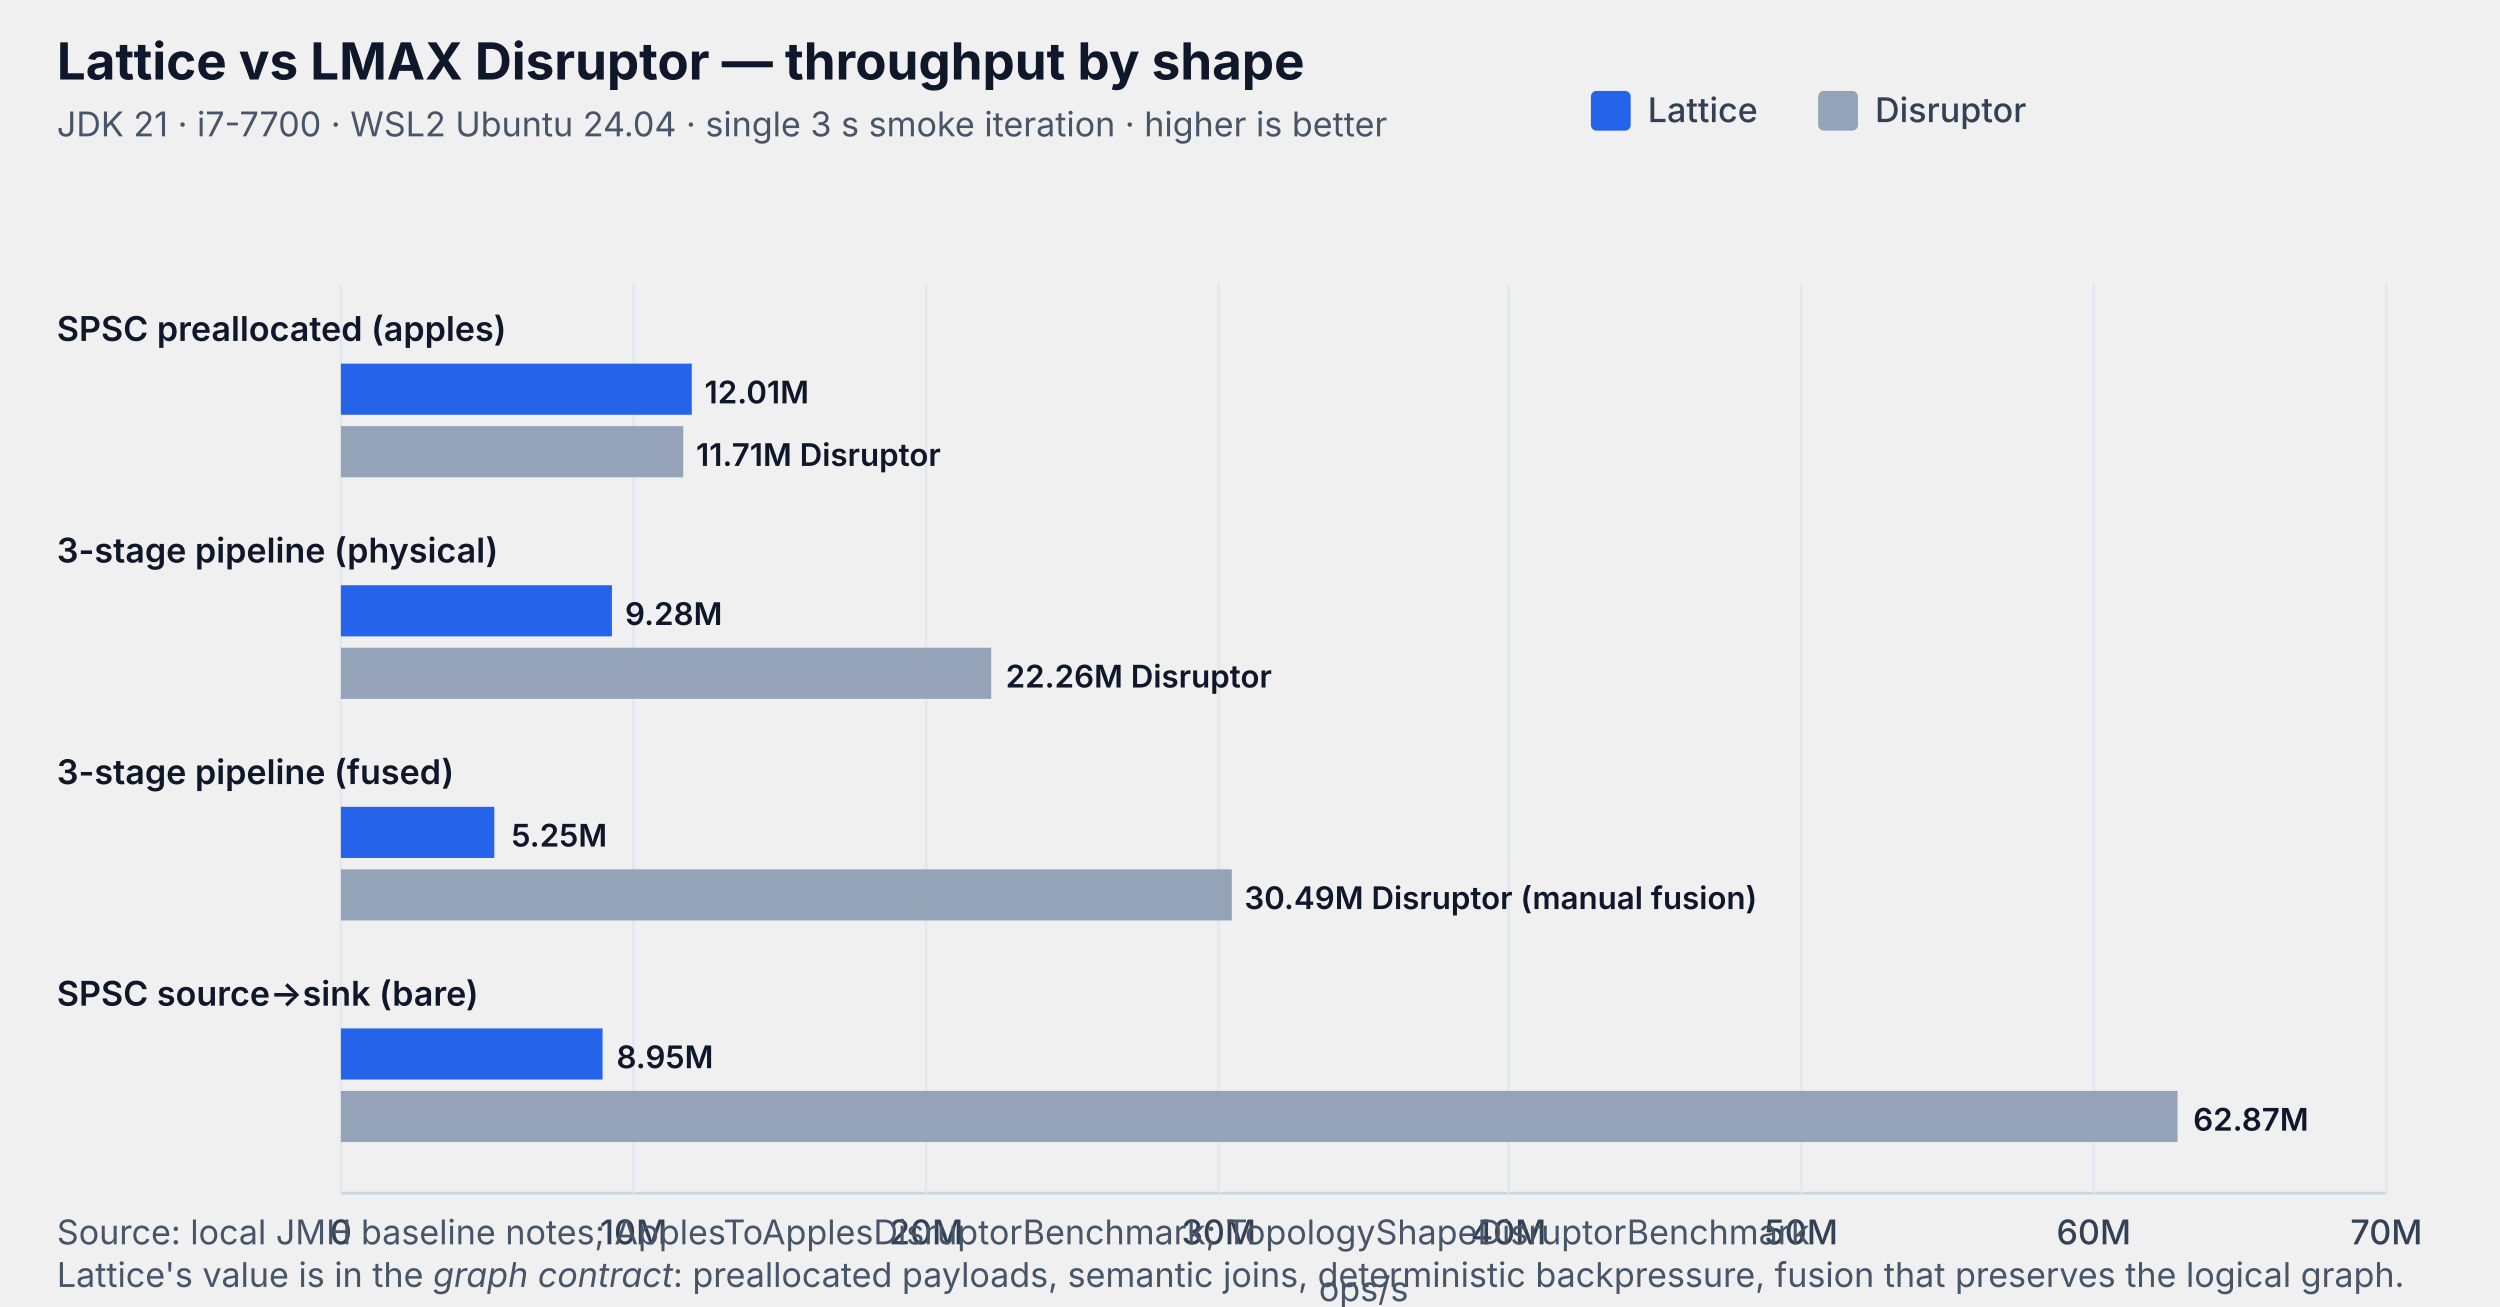
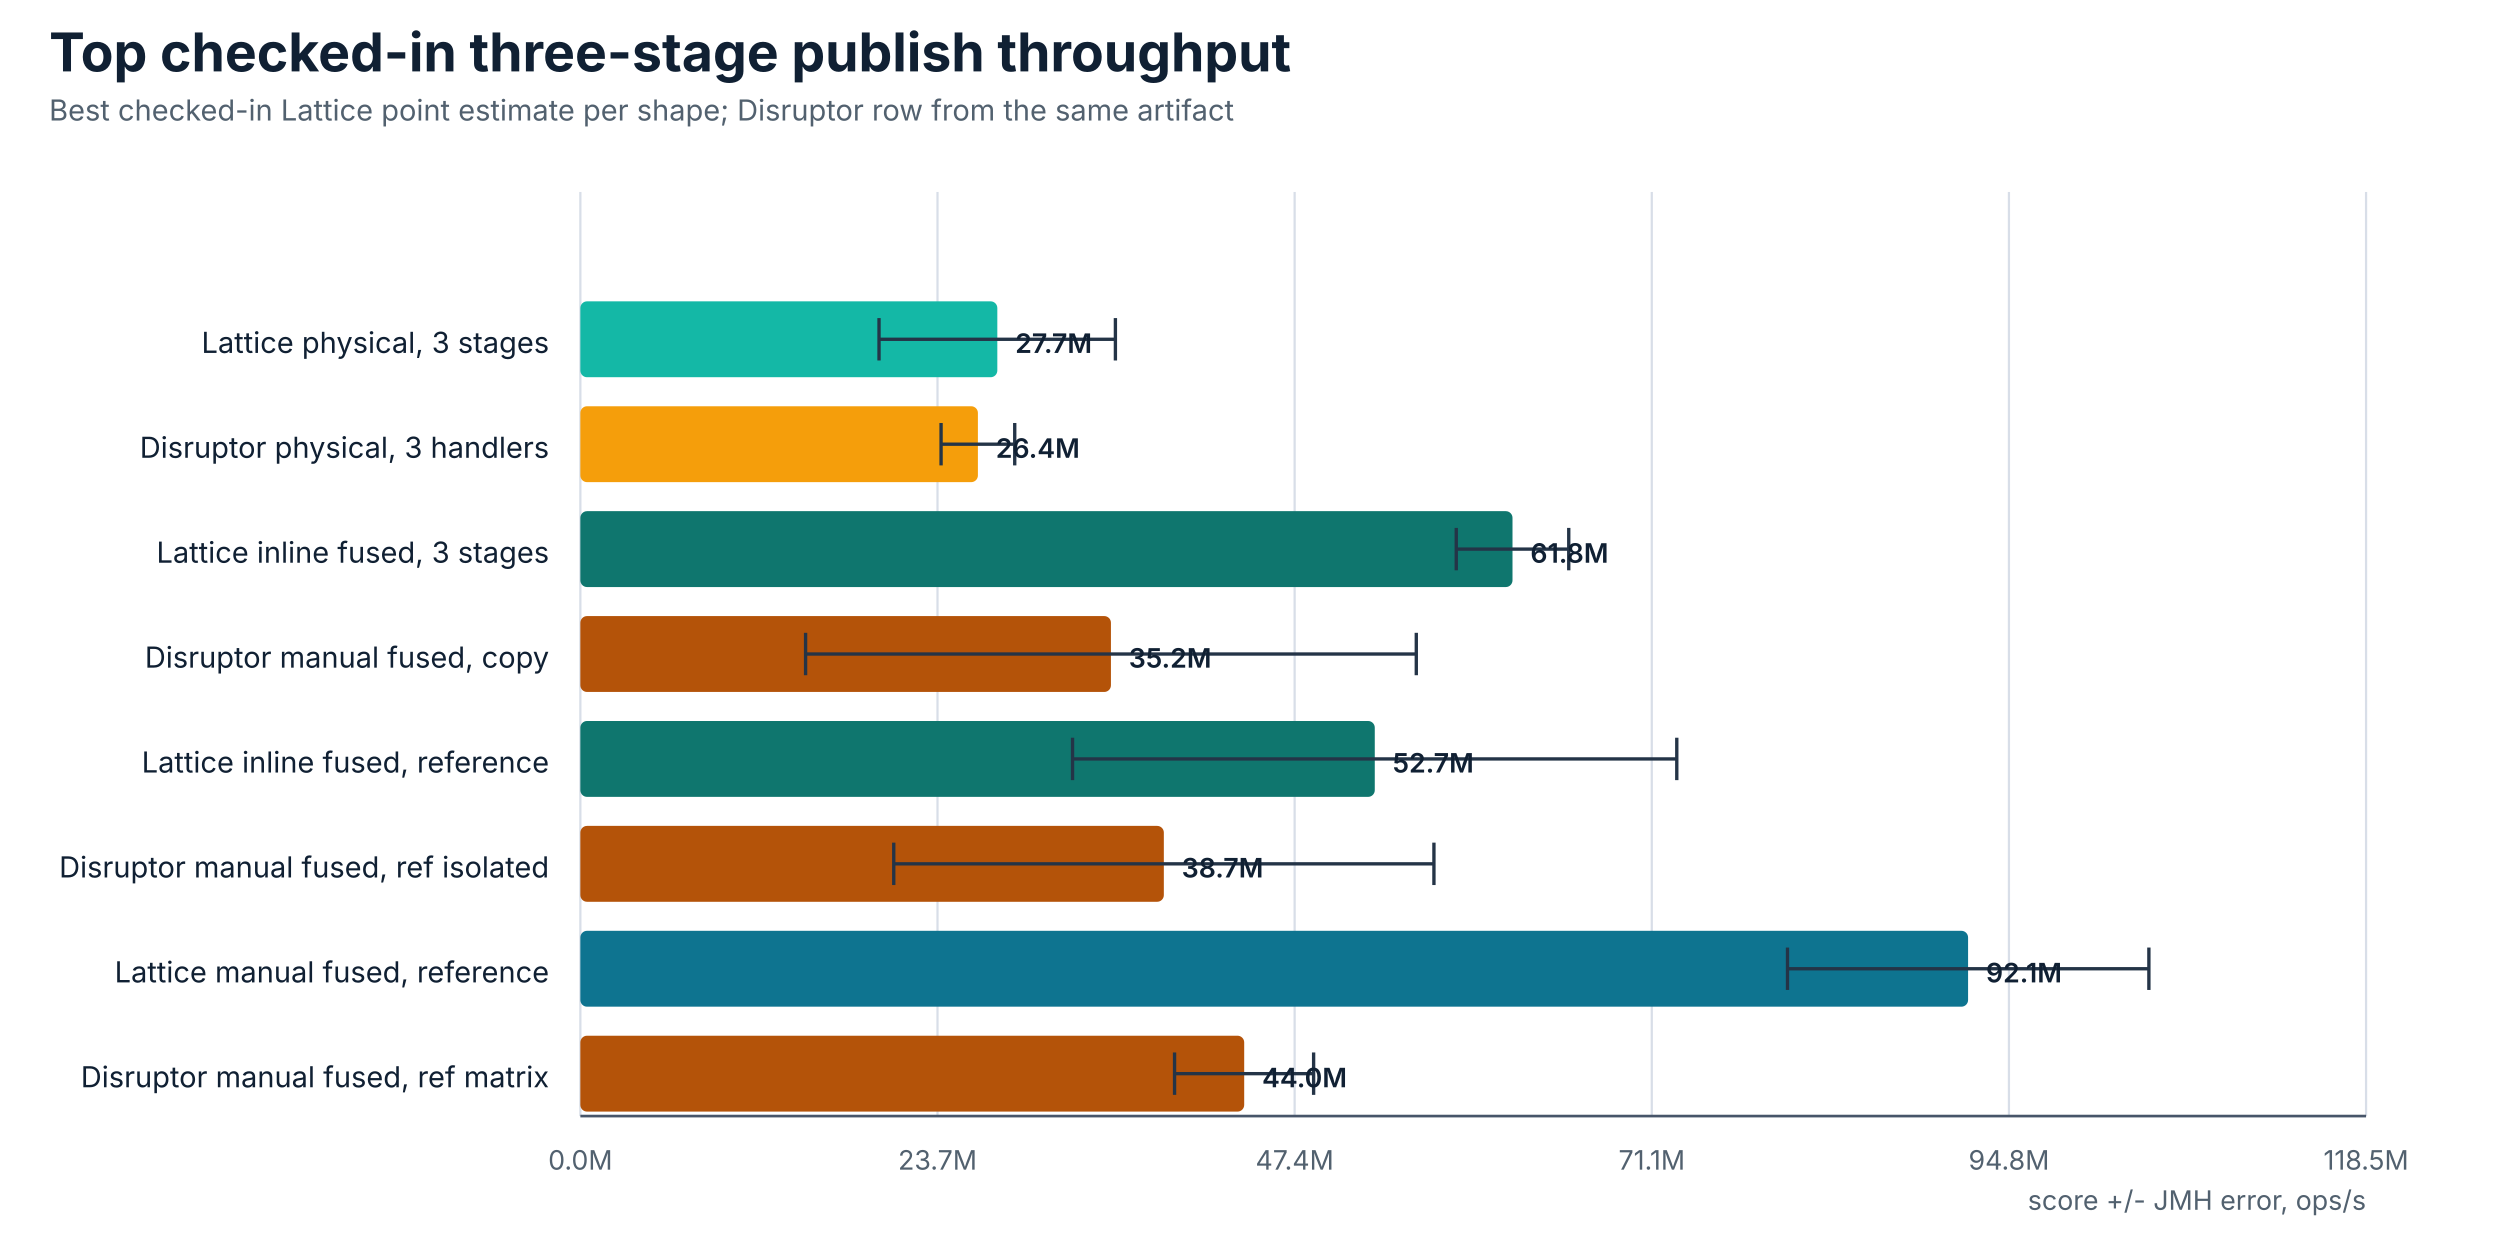
- <svg xmlns="http://www.w3.org/2000/svg" viewBox="0 0 880 460" role="img" aria-label="Lattice vs LMAX Disruptor — pipeline / fan-out / SPSC throughput, JDK 21">
-   <style>
-     .title { font: 700 18px Inter, system-ui, -apple-system, Segoe UI, sans-serif; fill: #0f172a; }
-     .sub   { font: 400 12px Inter, system-ui, sans-serif; fill: #475569; }
-     .axis  { stroke: #cbd5e1; stroke-width: 1; }
-     .grid  { stroke: #e2e8f0; stroke-width: 1; }
-     .label { font: 500 12px Inter, system-ui, sans-serif; fill: #334155; }
-     .num   { font: 600 11px Inter, system-ui, sans-serif; fill: #0f172a; }
-     .lat   { fill: #2563eb; }
-     .dis   { fill: #94a3b8; }
-     .legend{ font: 500 12px Inter, system-ui, sans-serif; fill: #334155; }
-     .scen  { font: 600 12px Inter, system-ui, sans-serif; fill: #0f172a; }
-   </style>
-   <text class="title" x="20" y="28">Lattice vs LMAX Disruptor — throughput by shape</text>
-   <text class="sub" x="20" y="48">JDK 21 · i7-7700 · WSL2 Ubuntu 24.04 · single 3 s smoke iteration · higher is better</text>
-   <g transform="translate(560,32)">
-     <rect class="lat" x="0" y="0" width="14" height="14" rx="2" />
-     <text class="legend" x="20" y="11">Lattice</text>
-     <rect class="dis" x="80" y="0" width="14" height="14" rx="2" />
-     <text class="legend" x="100" y="11">Disruptor</text>
-   </g>
-   <g transform="translate(0,80)">
-     <line class="axis" x1="120" y1="340" x2="840" y2="340" />
-     <g>
-       <line class="grid" x1="120" y1="20" x2="120" y2="340" />
-       <line class="grid" x1="223" y1="20" x2="223" y2="340" />
-       <line class="grid" x1="326" y1="20" x2="326" y2="340" />
-       <line class="grid" x1="429" y1="20" x2="429" y2="340" />
-       <line class="grid" x1="531" y1="20" x2="531" y2="340" />
-       <line class="grid" x1="634" y1="20" x2="634" y2="340" />
-       <line class="grid" x1="737" y1="20" x2="737" y2="340" />
-       <line class="grid" x1="840" y1="20" x2="840" y2="340" />
-     </g>
-     <g class="label" text-anchor="middle">
-       <text x="120" y="358">0</text>
-       <text x="223" y="358">10M</text>
-       <text x="326" y="358">20M</text>
-       <text x="429" y="358">30M</text>
-       <text x="531" y="358">40M</text>
-       <text x="634" y="358">50M</text>
-       <text x="737" y="358">60M</text>
-       <text x="840" y="358">70M</text>
-     </g>
-     <text class="sub" x="480" y="378" text-anchor="middle">ops/s</text>
-     <text class="scen" x="20" y="40">SPSC preallocated (apples)</text>
-     <rect class="lat" x="120" y="48" width="123.5" height="18" />
-     <text class="num" x="248" y="62">12.01M</text>
-     <rect class="dis" x="120" y="70" width="120.5" height="18" />
-     <text class="num" x="245" y="84">11.71M  Disruptor</text>
-     <text class="scen" x="20" y="118">3-stage pipeline (physical)</text>
-     <rect class="lat" x="120" y="126" width="95.4" height="18" />
-     <text class="num" x="220" y="140">9.28M</text>
-     <rect class="dis" x="120" y="148" width="228.9" height="18" />
-     <text class="num" x="354" y="162">22.26M  Disruptor</text>
-     <text class="scen" x="20" y="196">3-stage pipeline (fused)</text>
-     <rect class="lat" x="120" y="204" width="54.0" height="18" />
-     <text class="num" x="180" y="218">5.25M</text>
-     <rect class="dis" x="120" y="226" width="313.6" height="18" />
-     <text class="num" x="438" y="240">30.49M  Disruptor (manual fusion)</text>
-     <text class="scen" x="20" y="274">SPSC source→sink (bare)</text>
-     <rect class="lat" x="120" y="282" width="92.1" height="18" />
-     <text class="num" x="217" y="296">8.95M</text>
-     <rect class="dis" x="120" y="304" width="646.5" height="18" />
-     <text class="num" x="772" y="318">62.87M</text>
-   </g>
-   <text class="sub" x="20" y="438">Source: local JMH baseline notes; ApplesToApplesDisruptorBenchmark; TopologyShapeDisruptorBenchmark</text>
-   <text class="sub" x="20" y="453">Lattice's value is in the <tspan font-style="italic">graph contract</tspan>: preallocated payloads, semantic joins, deterministic backpressure, fusion that preserves the logical graph.</text>
+ <svg xmlns="http://www.w3.org/2000/svg" width="1120" height="560" viewBox="0 0 1120 560">
+   <style>text{font-family:Inter,Segoe UI,Arial,sans-serif;fill:#102033}.title{font-size:24px;font-weight:700}.sub{font-size:13px;fill:#52616f}.axis{font-size:12px;fill:#52616f}.label{font-size:13px}.value{font-size:12px;font-weight:600}.grid{stroke:#d8dee8;stroke-width:1}.axisline{stroke:#475569;stroke-width:1.2}.err{stroke:#243447;stroke-width:1.5}</style>
+   <rect width="1120" height="560" fill="white" />
+   <text class="title" x="22" y="32">Top checked-in three-stage publish throughput</text>
+   <text class="sub" x="22" y="54">Best checked-in Lattice point estimate per shape; Disruptor row from the same artifact</text>
+   <line class="grid" x1="260.0" y1="86" x2="260.0" y2="500" />
+   <text class="axis" x="260.0" y="524" text-anchor="middle">0.0M</text>
+   <line class="grid" x1="420.0" y1="86" x2="420.0" y2="500" />
+   <text class="axis" x="420.0" y="524" text-anchor="middle">23.7M</text>
+   <line class="grid" x1="580.0" y1="86" x2="580.0" y2="500" />
+   <text class="axis" x="580.0" y="524" text-anchor="middle">47.4M</text>
+   <line class="grid" x1="740.0" y1="86" x2="740.0" y2="500" />
+   <text class="axis" x="740.0" y="524" text-anchor="middle">71.1M</text>
+   <line class="grid" x1="900.0" y1="86" x2="900.0" y2="500" />
+   <text class="axis" x="900.0" y="524" text-anchor="middle">94.8M</text>
+   <line class="grid" x1="1060.0" y1="86" x2="1060.0" y2="500" />
+   <text class="axis" x="1060.0" y="524" text-anchor="middle">118.5M</text>
+   <line class="axisline" x1="260" y1="500" x2="1060" y2="500" />
+   <text class="label" x="246" y="158.1" text-anchor="end">Lattice physical, 3 stages</text>
+   <rect x="260" y="135.0" width="186.8" height="34.0" rx="3" fill="#14b8a6" />
+   <line class="err" x1="393.8" y1="152.0" x2="499.7" y2="152.0" />
+   <line class="err" x1="393.8" y1="142.5" x2="393.8" y2="161.5" />
+   <line class="err" x1="499.7" y1="142.5" x2="499.7" y2="161.5" />
+   <text class="value" x="454.8" y="158.1" text-anchor="start">27.7M</text>
+   <text class="label" x="246" y="205.1" text-anchor="end">Disruptor physical, 3 handlers</text>
+   <rect x="260" y="182.0" width="178.1" height="34.0" rx="3" fill="#f59e0b" />
+   <line class="err" x1="421.6" y1="199.0" x2="454.6" y2="199.0" />
+   <line class="err" x1="421.6" y1="189.5" x2="421.6" y2="208.5" />
+   <line class="err" x1="454.6" y1="189.5" x2="454.6" y2="208.5" />
+   <text class="value" x="446.1" y="205.1" text-anchor="start">26.4M</text>
+   <text class="label" x="246" y="252.1" text-anchor="end">Lattice inline fused, 3 stages</text>
+   <rect x="260" y="229.0" width="417.6" height="34.0" rx="3" fill="#0f766e" />
+   <line class="err" x1="652.4" y1="246.0" x2="702.8" y2="246.0" />
+   <line class="err" x1="652.4" y1="236.5" x2="652.4" y2="255.5" />
+   <line class="err" x1="702.8" y1="236.5" x2="702.8" y2="255.5" />
+   <text class="value" x="685.6" y="252.1" text-anchor="start">61.8M</text>
+   <text class="label" x="246" y="299.1" text-anchor="end">Disruptor manual fused, copy</text>
+   <rect x="260" y="276.0" width="237.7" height="34.0" rx="3" fill="#b45309" />
+   <line class="err" x1="360.9" y1="293.0" x2="634.5" y2="293.0" />
+   <line class="err" x1="360.9" y1="283.5" x2="360.9" y2="302.5" />
+   <line class="err" x1="634.5" y1="283.5" x2="634.5" y2="302.5" />
+   <text class="value" x="505.7" y="299.1" text-anchor="start">35.2M</text>
+   <text class="label" x="246" y="346.1" text-anchor="end">Lattice inline fused, reference</text>
+   <rect x="260" y="323.0" width="355.9" height="34.0" rx="3" fill="#0f766e" />
+   <line class="err" x1="480.5" y1="340.0" x2="751.2" y2="340.0" />
+   <line class="err" x1="480.5" y1="330.5" x2="480.5" y2="349.5" />
+   <line class="err" x1="751.2" y1="330.5" x2="751.2" y2="349.5" />
+   <text class="value" x="623.9" y="346.1" text-anchor="start">52.7M</text>
+   <text class="label" x="246" y="393.1" text-anchor="end">Disruptor manual fused, ref isolated</text>
+   <rect x="260" y="370.0" width="261.4" height="34.0" rx="3" fill="#b45309" />
+   <line class="err" x1="400.4" y1="387.0" x2="642.4" y2="387.0" />
+   <line class="err" x1="400.4" y1="377.5" x2="400.4" y2="396.5" />
+   <line class="err" x1="642.4" y1="377.5" x2="642.4" y2="396.5" />
+   <text class="value" x="529.4" y="393.1" text-anchor="start">38.7M</text>
+   <text class="label" x="246" y="440.1" text-anchor="end">Lattice manual fused, reference</text>
+   <rect x="260" y="417.0" width="621.7" height="34.0" rx="3" fill="#0e7490" />
+   <line class="err" x1="800.8" y1="434.0" x2="962.7" y2="434.0" />
+   <line class="err" x1="800.8" y1="424.5" x2="800.8" y2="443.5" />
+   <line class="err" x1="962.7" y1="424.5" x2="962.7" y2="443.5" />
+   <text class="value" x="889.7" y="440.1" text-anchor="start">92.1M</text>
+   <text class="label" x="246" y="487.1" text-anchor="end">Disruptor manual fused, ref matrix</text>
+   <rect x="260" y="464.0" width="297.4" height="34.0" rx="3" fill="#b45309" />
+   <line class="err" x1="526.2" y1="481.0" x2="588.5" y2="481.0" />
+   <line class="err" x1="526.2" y1="471.5" x2="526.2" y2="490.5" />
+   <line class="err" x1="588.5" y1="471.5" x2="588.5" y2="490.5" />
+   <text class="value" x="565.4" y="487.1" text-anchor="start">44.0M</text>
+   <text class="axis" x="1060" y="542" text-anchor="end">score +/- JMH error, ops/s</text>
</svg>
